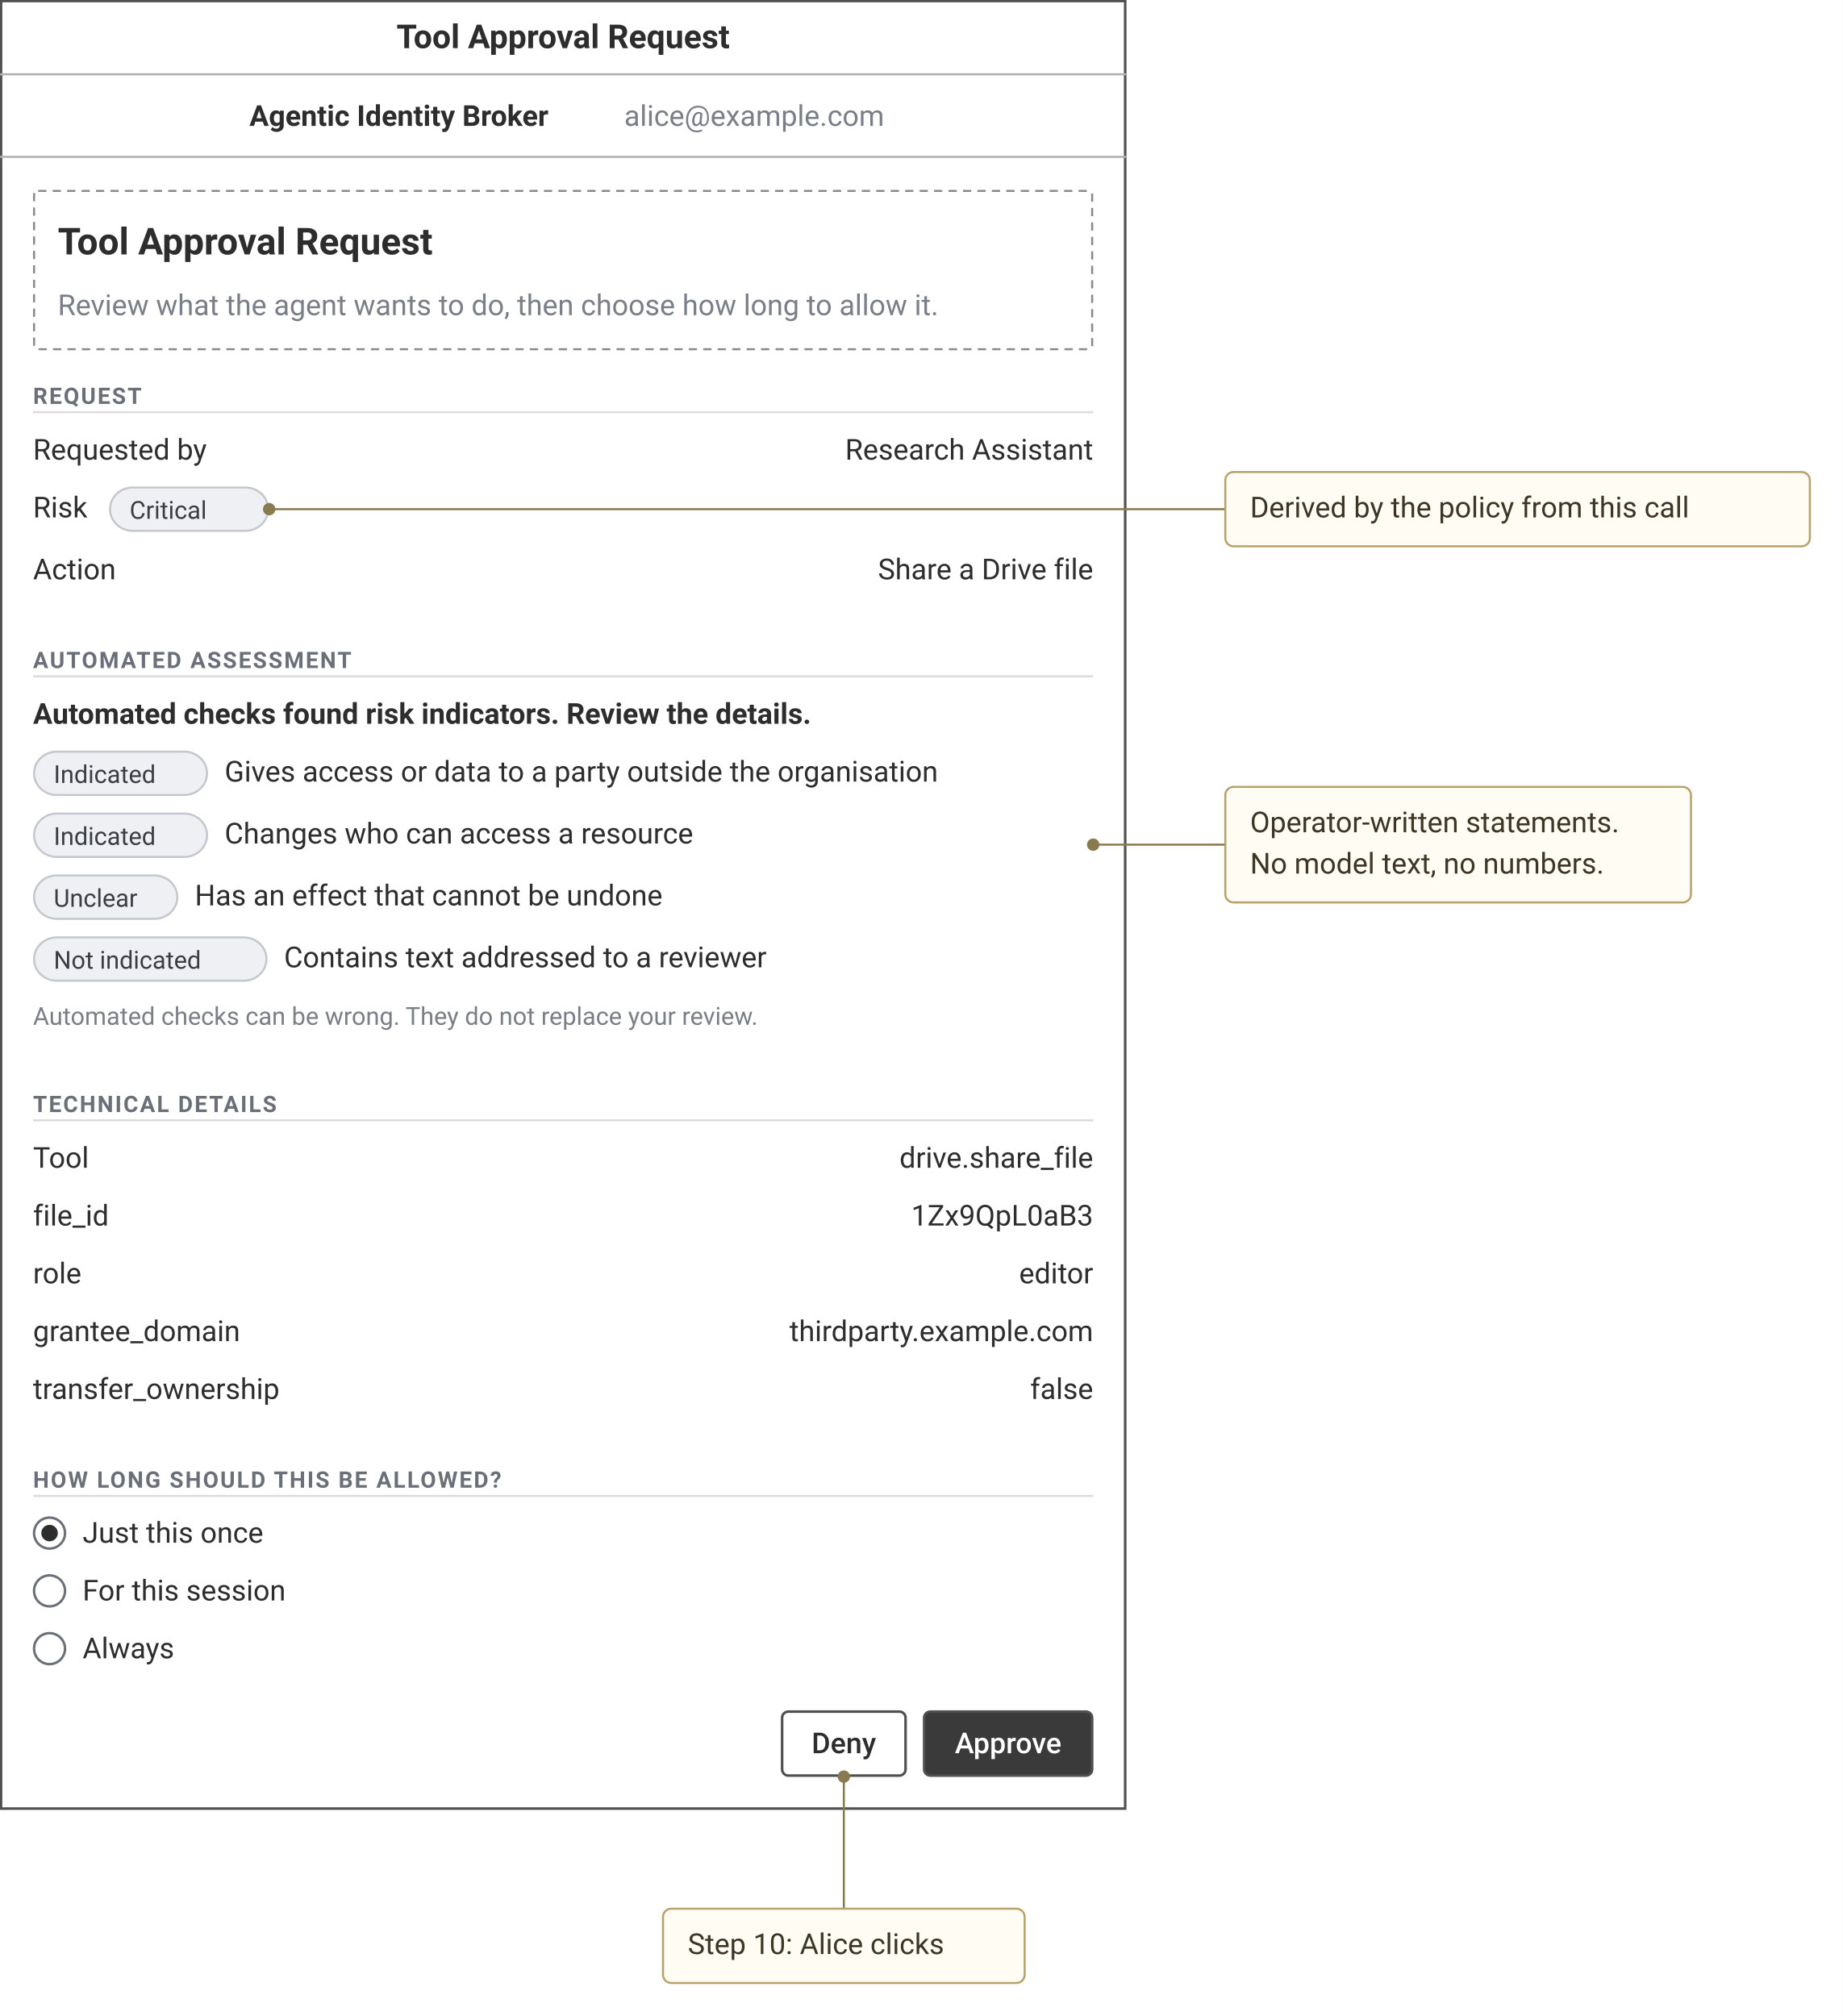
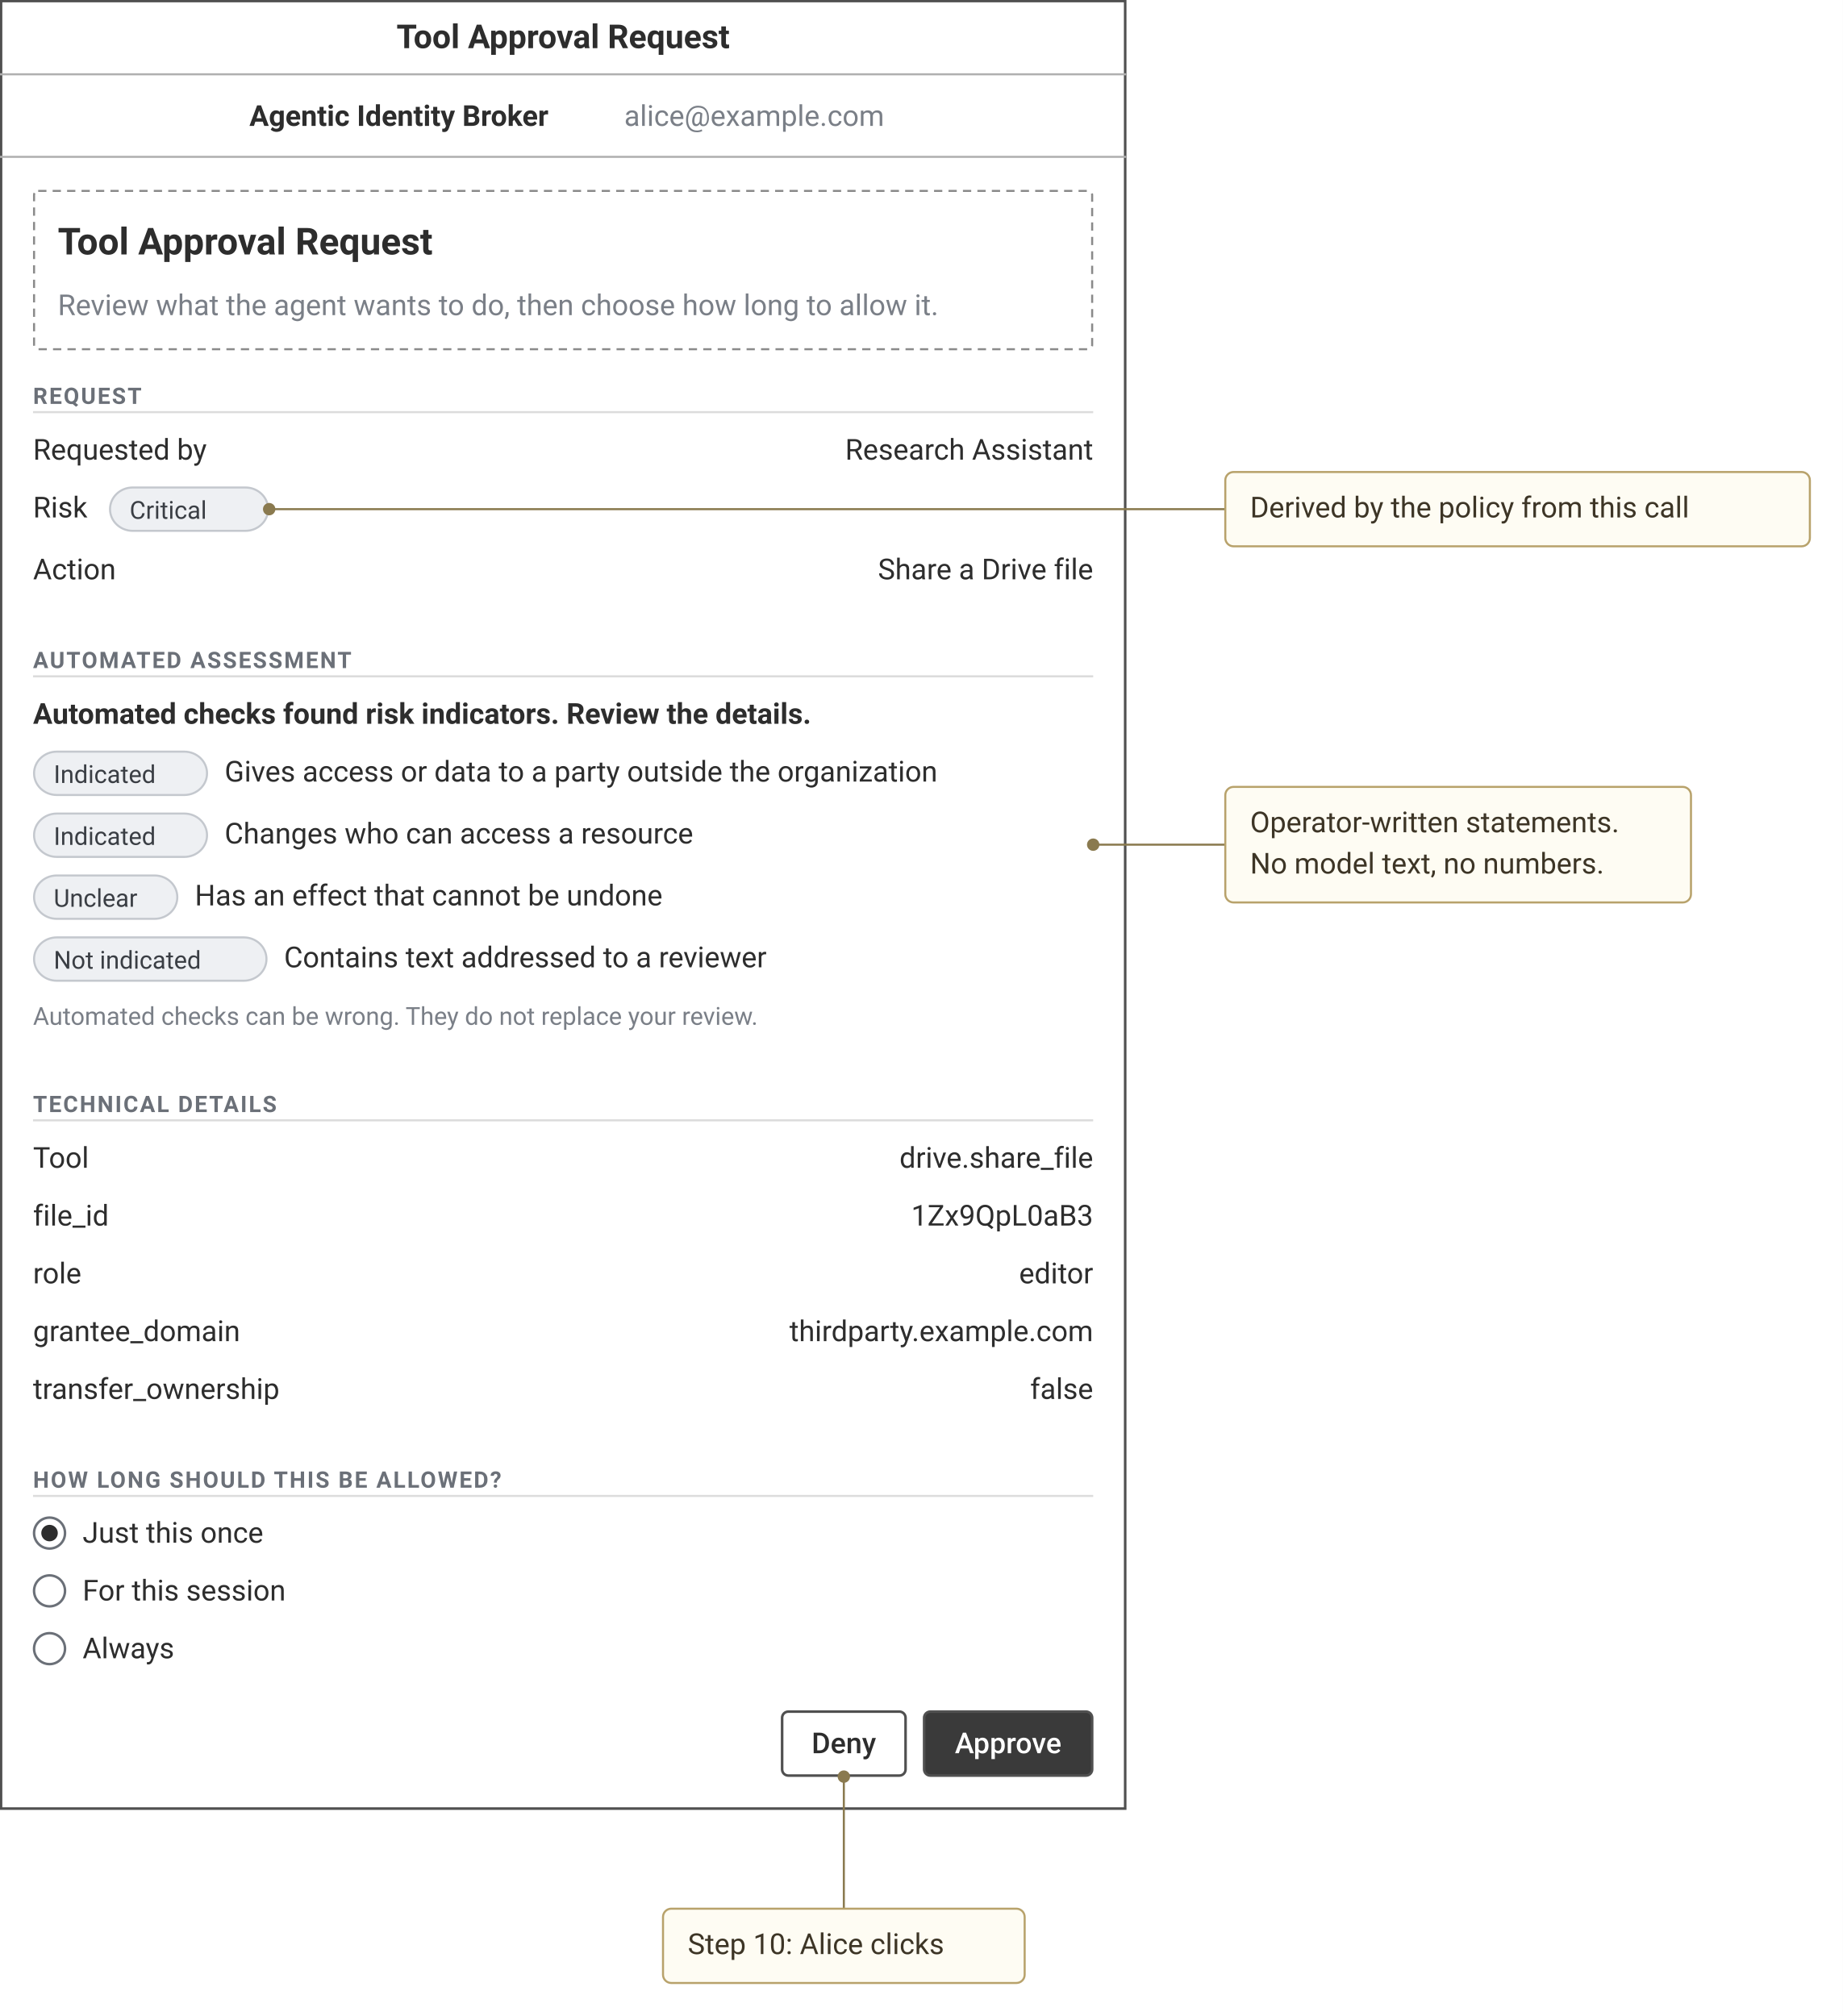
<svg xmlns="http://www.w3.org/2000/svg" width="892.8" height="976.857" viewBox="0 0 892.8 976.857" font-family="system-ui, -apple-system, &quot;Segoe UI&quot;, Roboto, sans-serif" font-size="14" id="wireframes/journey-1-a-attention.svg">
  <rect x="0" y="0" width="892.8" height="976.857" fill="#ffffff" />
  <rect x="0.5" y="0.5" width="544.6" height="875.857" fill="none" stroke="#505050" stroke-width="1.25" />
  <line x1="0" y1="36" x2="545.6" y2="36" stroke="#b0b0b0" stroke-width="1" />
  <text x="272.8" y="23.333" text-anchor="middle" font-size="16" font-weight="600" fill="#2d2d2d">Tool Approval Request</text>
  <line x1="0" y1="76" x2="545.6" y2="76" stroke="#b0b0b0" stroke-width="1" />
  <text x="120.8" y="61" font-weight="700" fill="#2d2d2d">Agentic Identity Broker</text>
  <text x="302.4" y="61" fill="#7a7f87">alice@example.com</text>
  <rect x="16.5" y="92.5" width="512.6" height="76.714" fill="none" stroke="#8a8a8a" stroke-width="1" stroke-dasharray="4 3" rx="2" />
  <text x="28" y="123.286" font-weight="700" font-size="18" fill="#2d2d2d">Tool Approval Request</text>
  <text x="28" y="152.714" fill="#7a7f87">Review what the agent wants to do, then choose how long to allow it.</text>
  <text x="16" y="195.714" font-size="11" font-weight="700" letter-spacing="0.8" fill="#6b7078">REQUEST</text>
  <line x1="16" y1="199.714" x2="529.6" y2="199.714" stroke="#c4c4c4" stroke-width="1" opacity="0.6" />
  <text x="16" y="222.714" fill="#2d2d2d">Requested by</text>
  <text x="529.6" y="222.714" text-anchor="end" fill="#2d2d2d">Research Assistant</text>
  <text x="16" y="250.714" fill="#2d2d2d">Risk</text>
  <rect x="53.3" y="236.214" width="76.6" height="21" rx="11" fill="#eef0f3" stroke="#c4c8ce" stroke-width="1" />
  <text x="62.8" y="251.381" font-size="12" fill="#3a3e44">Critical</text>
  <text x="16" y="280.714" fill="#2d2d2d">Action</text>
  <text x="529.6" y="280.714" text-anchor="end" fill="#2d2d2d">Share a Drive file</text>
  <text x="16" y="323.714" font-size="11" font-weight="700" letter-spacing="0.8" fill="#6b7078">AUTOMATED ASSESSMENT</text>
  <line x1="16" y1="327.714" x2="529.6" y2="327.714" stroke="#c4c4c4" stroke-width="1" opacity="0.6" />
  <text x="16" y="350.714" font-weight="700" fill="#2d2d2d">Automated checks found risk indicators. Review the details.</text>
  <rect x="16.5" y="364.214" width="83.8" height="21" rx="11" fill="#eef0f3" stroke="#c4c8ce" stroke-width="1" />
  <text x="26" y="379.381" font-size="12" fill="#3a3e44">Indicated</text>
-   <text x="108.8" y="378.714" fill="#2d2d2d">Gives access or data to a party outside the organisation</text>
+   <text x="108.8" y="378.714" fill="#2d2d2d">Gives access or data to a party outside the organization</text>
  <rect x="16.5" y="394.214" width="83.8" height="21" rx="11" fill="#eef0f3" stroke="#c4c8ce" stroke-width="1" />
  <text x="26" y="409.381" font-size="12" fill="#3a3e44">Indicated</text>
  <text x="108.8" y="408.714" fill="#2d2d2d">Changes who can access a resource</text>
  <rect x="16.5" y="424.214" width="69.4" height="21" rx="11" fill="#eef0f3" stroke="#c4c8ce" stroke-width="1" />
  <text x="26" y="439.381" font-size="12" fill="#3a3e44">Unclear</text>
  <text x="94.4" y="438.714" fill="#2d2d2d">Has an effect that cannot be undone</text>
  <rect x="16.5" y="454.214" width="112.6" height="21" rx="11" fill="#eef0f3" stroke="#c4c8ce" stroke-width="1" />
  <text x="26" y="469.381" font-size="12" fill="#3a3e44">Not indicated</text>
  <text x="137.6" y="468.714" fill="#2d2d2d">Contains text addressed to a reviewer</text>
  <text x="16" y="496.571" font-size="12" fill="#7a7f87">Automated checks can be wrong. They do not replace your review.</text>
  <text x="16" y="538.857" font-size="11" font-weight="700" letter-spacing="0.8" fill="#6b7078">TECHNICAL DETAILS</text>
  <line x1="16" y1="542.857" x2="529.6" y2="542.857" stroke="#c4c4c4" stroke-width="1" opacity="0.6" />
  <text x="16" y="565.857" fill="#2d2d2d">Tool</text>
  <text x="529.6" y="565.857" text-anchor="end" fill="#2d2d2d">drive.share_file</text>
  <text x="16" y="593.857" fill="#2d2d2d">file_id</text>
  <text x="529.6" y="593.857" text-anchor="end" fill="#2d2d2d">1Zx9QpL0aB3</text>
  <text x="16" y="621.857" fill="#2d2d2d">role</text>
  <text x="529.6" y="621.857" text-anchor="end" fill="#2d2d2d">editor</text>
  <text x="16" y="649.857" fill="#2d2d2d">grantee_domain</text>
  <text x="529.6" y="649.857" text-anchor="end" fill="#2d2d2d">thirdparty.example.com</text>
  <text x="16" y="677.857" fill="#2d2d2d">transfer_ownership</text>
  <text x="529.6" y="677.857" text-anchor="end" fill="#2d2d2d">false</text>
  <text x="16" y="720.857" font-size="11" font-weight="700" letter-spacing="0.8" fill="#6b7078">HOW LONG SHOULD THIS BE ALLOWED?</text>
  <line x1="16" y1="724.857" x2="529.6" y2="724.857" stroke="#c4c4c4" stroke-width="1" opacity="0.6" />
  <g opacity="1">
    <circle cx="24" cy="742.857" r="7.5" fill="#ffffff" stroke="#6b7078" stroke-width="1.2" />
    <circle cx="24" cy="742.857" r="4" fill="#2d2d2d" />
    <text x="40" y="747.524" fill="#2d2d2d">Just this once</text>
  </g>
  <g opacity="1">
    <circle cx="24" cy="770.857" r="7.5" fill="#ffffff" stroke="#6b7078" stroke-width="1.2" />
    <text x="40" y="775.524" fill="#2d2d2d">For this session</text>
  </g>
  <g opacity="1">
    <circle cx="24" cy="798.857" r="7.5" fill="#ffffff" stroke="#6b7078" stroke-width="1.2" />
    <text x="40" y="803.524" fill="#2d2d2d">Always</text>
  </g>
  <g opacity="1">
    <rect x="378.9" y="829.357" width="59.8" height="31" fill="#ffffff" stroke="#505050" stroke-width="1.25" rx="3" />
    <text x="408.8" y="849.524" text-anchor="middle" font-weight="500" fill="#2d2d2d">Deny</text>
  </g>
  <g opacity="1">
    <rect x="447.7" y="829.357" width="81.4" height="31" fill="#3a3a3a" stroke="#505050" stroke-width="1.25" rx="3" />
    <text x="488.4" y="849.524" text-anchor="middle" font-weight="500" fill="#ffffff">Approve</text>
  </g>
  <line x1="130.4" y1="246.714" x2="593.6" y2="246.714" stroke="#8a7a4f" stroke-width="1" />
  <circle cx="130.4" cy="246.714" r="3" fill="#8a7a4f" />
  <rect x="593.6" y="228.714" width="283.2" height="36" rx="4" ry="4" fill="#fefcf3" stroke="#b8a26b" stroke-width="1" />
  <text x="605.6" y="250.714" fill="#3d3526">Derived by the policy from this call</text>
  <line x1="529.6" y1="409.286" x2="593.6" y2="409.286" stroke="#8a7a4f" stroke-width="1" />
  <circle cx="529.6" cy="409.286" r="3" fill="#8a7a4f" />
  <rect x="593.6" y="381.286" width="225.6" height="56" rx="4" ry="4" fill="#fefcf3" stroke="#b8a26b" stroke-width="1" />
  <text x="605.6" y="403.286" fill="#3d3526">Operator-written statements.</text>
  <text x="605.6" y="423.286" fill="#3d3526">No model text, no numbers.</text>
  <line x1="408.8" y1="860.857" x2="408.8" y2="924.857" stroke="#8a7a4f" stroke-width="1" />
  <circle cx="408.8" cy="860.857" r="3" fill="#8a7a4f" />
  <rect x="321.2" y="924.857" width="175.2" height="36" rx="4" ry="4" fill="#fefcf3" stroke="#b8a26b" stroke-width="1" />
  <text x="333.2" y="946.857" fill="#3d3526">Step 10: Alice clicks</text>
</svg>
